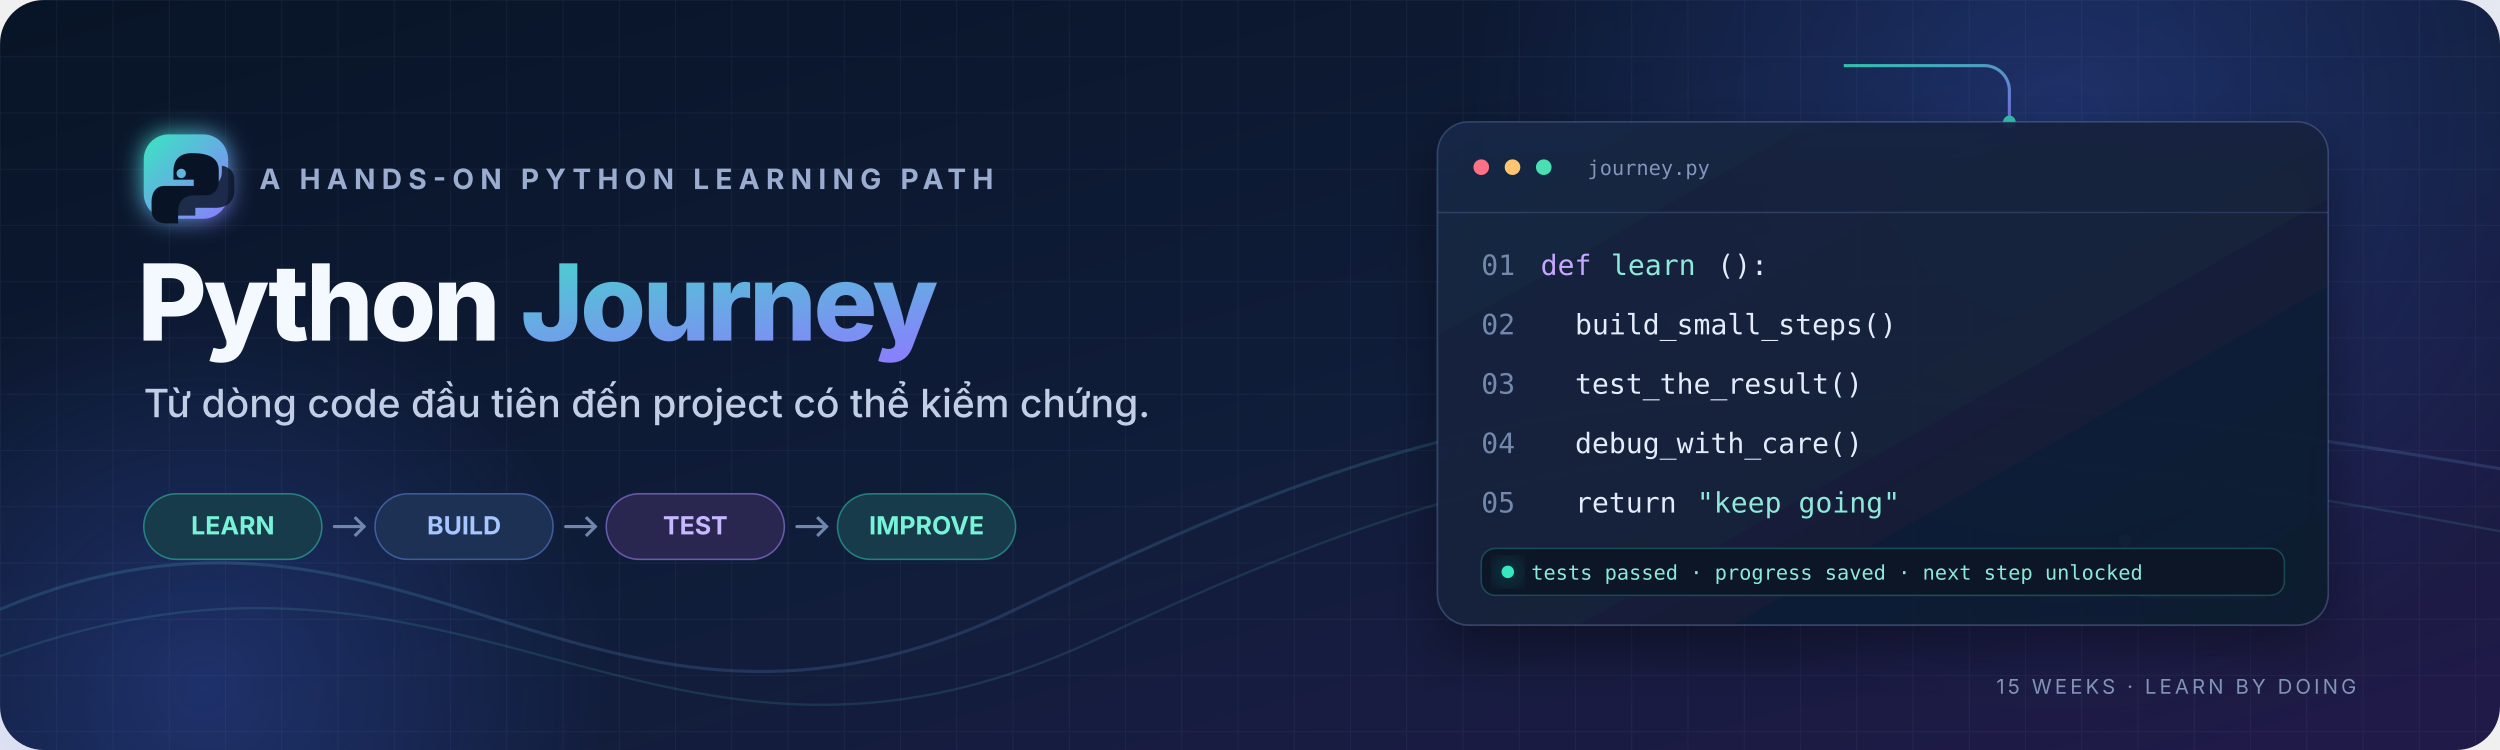
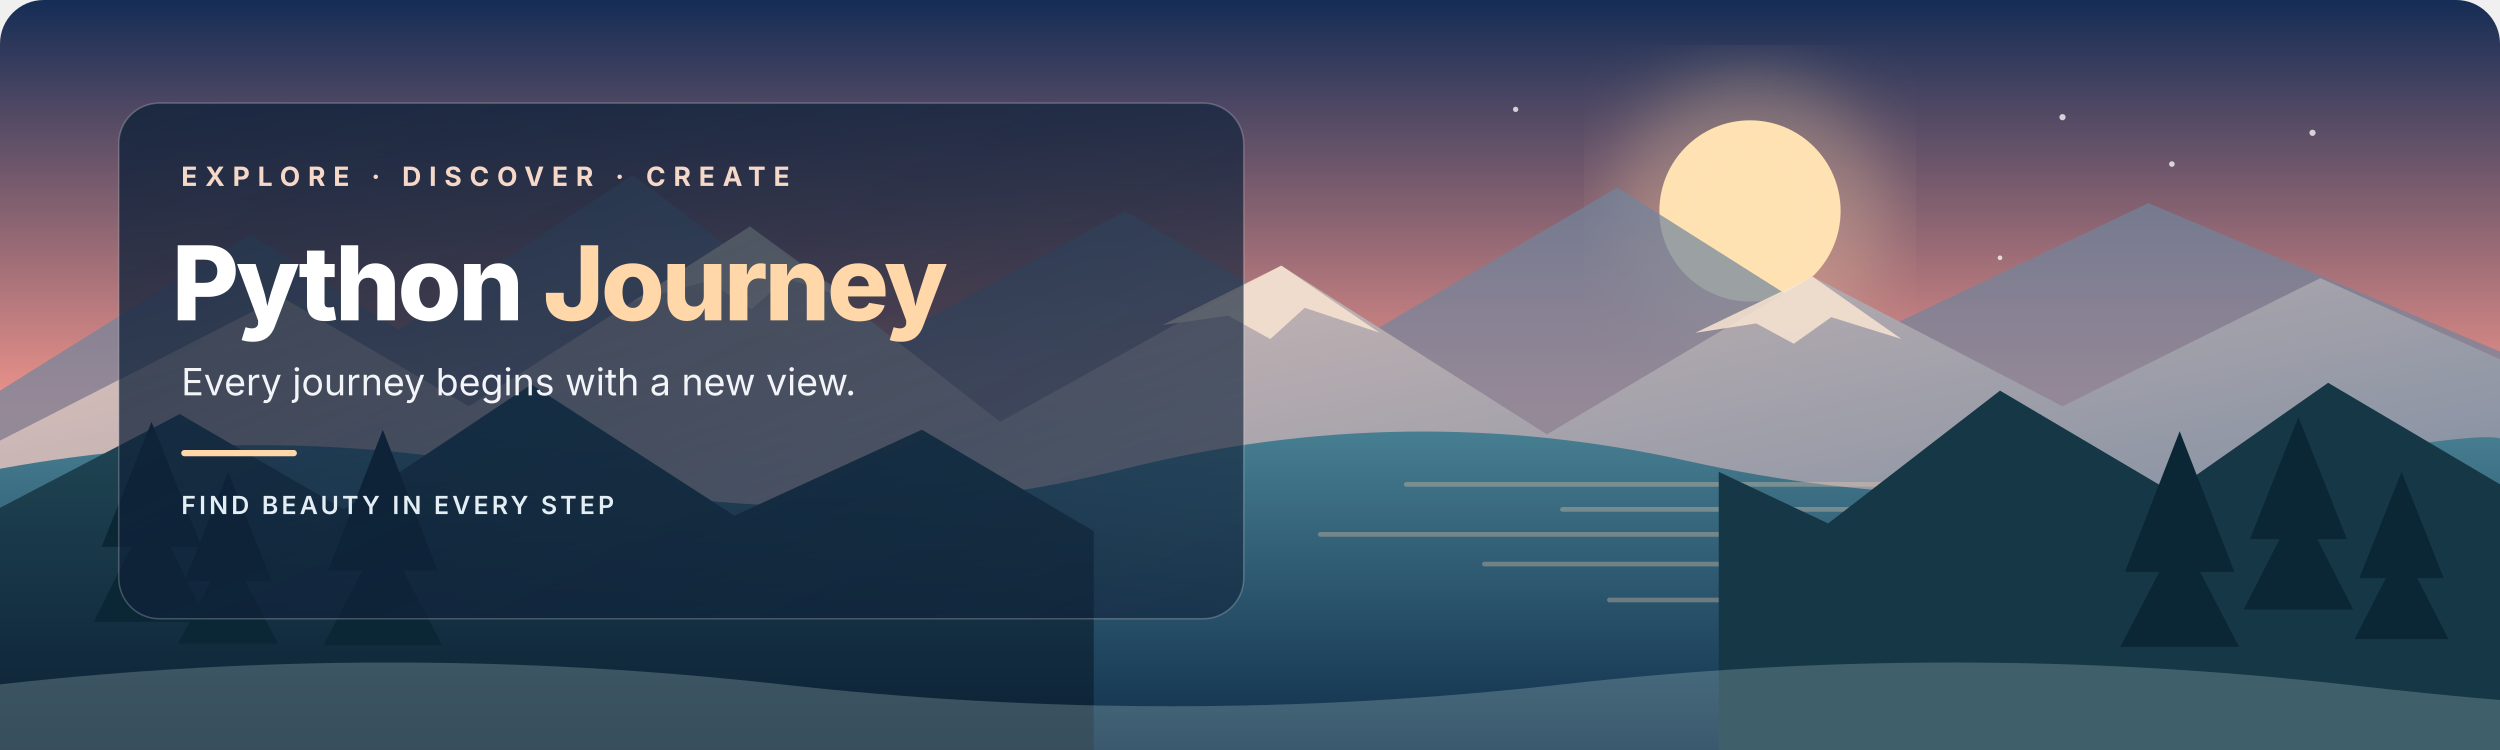
<svg xmlns="http://www.w3.org/2000/svg" width="1600" height="480" viewBox="0 0 1600 480" role="img" aria-labelledby="title desc">
  <defs>
-     <linearGradient id="bg" x1="0" y1="0" x2="1" y2="1">
-       <stop offset="0" stop-color="#081426" />
-       <stop offset=".55" stop-color="#101d3a" />
-       <stop offset="1" stop-color="#211a49" />
+     <linearGradient id="sky" x1="0" y1="0" x2="0" y2="1">
+       <stop offset="0" stop-color="#142c55" />
+       <stop offset=".52" stop-color="#e58f88" />
+       <stop offset="1" stop-color="#f6c89b" />
    </linearGradient>
-     <linearGradient id="glow" x1="0" y1="0" x2="1" y2="1">
-       <stop offset="0" stop-color="#39e6c2" />
-       <stop offset="1" stop-color="#8c7bff" />
+     <linearGradient id="lake" x1="0" y1="0" x2="0" y2="1">
+       <stop offset="0" stop-color="#477e91" />
+       <stop offset="1" stop-color="#102e4a" />
    </linearGradient>
-     <linearGradient id="panel" x1="0" y1="0" x2="1" y2="1">
-       <stop offset="0" stop-color="#152746" stop-opacity=".96" />
-       <stop offset="1" stop-color="#101a31" stop-opacity=".92" />
+     <linearGradient id="mountain" x1="0" y1="0" x2="1" y2="1">
+       <stop offset="0" stop-color="#e7c7bd" />
+       <stop offset="1" stop-color="#657f9a" />
    </linearGradient>
-     <radialGradient id="aura">
-       <stop offset="0" stop-color="#4c6fff" stop-opacity=".25" />
-       <stop offset="1" stop-color="#4c6fff" stop-opacity="0" />
-     </radialGradient>
-     <pattern id="grid" width="36" height="36" patternUnits="userSpaceOnUse">
-       <path d="M36 0H0V36" fill="none" stroke="#9bb8e8" stroke-opacity=".075" stroke-width="1" />
-     </pattern>
-     <filter id="softGlow" x="-80%" y="-80%" width="260%" height="260%">
-       <feGaussianBlur stdDeviation="8" result="blur" />
-       <feMerge>
-         <feMergeNode in="blur" />
-         <feMergeNode in="SourceGraphic" />
-       </feMerge>
-     </filter>
-     <filter id="shadow" x="-20%" y="-20%" width="140%" height="160%">
-       <feDropShadow dx="0" dy="16" stdDeviation="18" flood-color="#020611" flood-opacity=".4" />
+     <linearGradient id="foreground" x1="0" y1="0" x2="0" y2="1">
+       <stop offset="0" stop-color="#234b58" />
+       <stop offset="1" stop-color="#0b2034" />
+     </linearGradient>
+     <linearGradient id="glass" x1="0" y1="0" x2="1" y2="1">
+       <stop offset="0" stop-color="#10223a" stop-opacity=".82" />
+       <stop offset="1" stop-color="#10223a" stop-opacity=".58" />
+     </linearGradient>
+     <filter id="soft">
+       <feGaussianBlur stdDeviation="22" />
    </filter>
  </defs>
-   <rect width="1600" height="480" rx="28" fill="url(#bg)" />
-   <rect width="1600" height="480" rx="28" fill="url(#grid)" />
-   <circle cx="1320" cy="80" r="380" fill="url(#aura)" />
-   <circle cx="130" cy="440" r="260" fill="url(#aura)" />
-   <path d="M0 390 C260 280 380 520 650 390 S1070 210 1600 300" fill="none" stroke="url(#glow)" stroke-opacity=".18" stroke-width="2" />
-   <path d="M0 420 C300 310 420 540 700 410 S1120 250 1600 340" fill="none" stroke="#5cebd0" stroke-opacity=".12" stroke-width="1.5" />
-   <g opacity=".8" fill="none" stroke="url(#glow)" stroke-width="2">
-     <path d="M1180 42h90a16 16 0 0 1 16 16v20" />
-     <path d="M1450 382h-74a16 16 0 0 1-16-16v-20" />
-     <circle cx="1286" cy="78" r="4" fill="#39e6c2" stroke="none" />
-     <circle cx="1360" cy="346" r="4" fill="#8c7bff" stroke="none" />
+   <rect width="1600" height="480" rx="28" fill="url(#sky)" />
+   <circle cx="1120" cy="135" r="58" fill="#ffe5b5" />
+   <circle cx="1120" cy="135" r="88" fill="#ffd9ac" opacity=".3" filter="url(#soft)" />
+   <path d="M0 250 160 150 255 211 405 112 555 225 720 135 865 220 1035 120 1190 218 1375 130 1600 225V480H0Z" fill="#71849c" opacity=".7" />
+   <path d="M0 282 180 190 300 260 480 145 640 270 820 170 990 278 1160 177 1320 260 1485 178 1600 230V480H0Z" fill="url(#mountain)" />
+   <path d="m405 193 75-48 65 47-42-14-22 20-28-18Z M744 208l76-38 63 43-48-16-22 20-27-15Z M1085 213l75-36 57 40-45-14-24 17-24-13Z" fill="#f8e4d1" opacity=".85" />
+   <path d="M0 300 Q180 267 360 306 T720 300 T1080 295 T1440 302 T1600 285V480H0Z" fill="url(#lake)" />
+   <path d="M900 310h390M1000 326h290M845 342h480M950 361h350M1030 384h240" stroke="#f6d1b1" stroke-opacity=".32" stroke-width="3" stroke-linecap="round" />
+   <path d="M0 325 115 265 220 326 340 246 470 330 590 275 700 340V480H0Z" fill="url(#foreground)" />
+   <path d="M1600 310 1490 245 1390 315 1280 250 1170 335 1100 302V480H1600Z" fill="#153746" />
+   <g fill="#0b2634">
+     <path d="m65 350 32-80 32 80h-20l24 48H60l24-48Z" />
+     <path d="m118 372 28-70 28 70h-17l21 40h-64l21-40Z" />
+     <path d="m210 365 35-90 35 90h-22l25 48h-76l25-48Z" />
+     <path d="m1360 366 35-90 35 90h-22l25 48h-76l25-48Z" />
+     <path d="m1440 345 31-78 31 78h-19l23 45h-70l23-45Z" />
+     <path d="m1510 370 27-68 27 68h-17l20 39h-60l20-39Z" />
  </g>
-   <g transform="translate(92 86)">
-     <rect width="54" height="54" rx="16" fill="url(#glow)" filter="url(#softGlow)" />
-     <path d="M31 12c-8 0-12 4-12 12v5h13v4H13c-5 0-8 4-8 10v6c0 5 4 8 9 8h8v-8c0-6 4-10 10-10h8c5 0 8-4 8-9v-7c0-7-5-11-17-11Zm-7 10a3 3 0 1 1 0 6 3 3 0 0 1 0-6Z" fill="#081426" />
-     <path d="M25 42c0-5 4-8 9-8h8c6 0 9-4 9-9v-4c5 1 8 4 8 9v7c0 7-5 11-12 11H34v5H21v-3c0-4 1-6 4-8Z" fill="#081426" opacity=".82" transform="translate(-1 -1)" />
+   <g fill="#d8f0ec" opacity=".22">
+     <path d="M0 438Q250 410 500 438T1000 438T1500 438T1600 430V480H0Z" />
  </g>
-   <text x="166" y="121" font-family="Inter,Segoe UI,Arial,sans-serif" font-size="18" font-weight="700" letter-spacing="4" fill="#9aadd0">A HANDS-ON PYTHON LEARNING PATH</text>
-   <text x="88" y="218" font-family="Inter,Segoe UI,Arial,sans-serif" font-size="68" font-weight="800" letter-spacing="-2" fill="#f4f8ff">Python <tspan fill="url(#glow)">Journey</tspan>
+   <rect x="76" y="66" width="720" height="330" rx="26" fill="url(#glass)" stroke="#ffffff" stroke-opacity=".22" />
+   <text x="116" y="119" font-family="Inter,Segoe UI,Arial,sans-serif" font-size="17" font-weight="700" letter-spacing="5" fill="#f5d8c7">EXPLORE · DISCOVER · CREATE</text>
+   <text x="110" y="205" font-family="Inter,Segoe UI,Arial,sans-serif" font-size="66" font-weight="800" letter-spacing="-2" fill="#ffffff">Python <tspan fill="#ffd7a8">Journey</tspan>
  </text>
-   <text x="92" y="267" font-family="Inter,Segoe UI,Arial,sans-serif" font-size="25" font-weight="500" fill="#c1cee5">Từ dòng code đầu tiên đến project có thể kiểm chứng.</text>
-   <g transform="translate(92 316)" font-family="Inter,Segoe UI,Arial,sans-serif" font-size="16" font-weight="700">
-     <rect width="114" height="42" rx="21" fill="#183b4b" stroke="#39e6c2" stroke-opacity=".45" />
-     <text x="57" y="26" text-anchor="middle" fill="#77f3d8">LEARN</text>
-     <path d="M122 21h18" stroke="#7086ad" stroke-width="2" stroke-linecap="round" />
-     <path d="m135 15 6 6-6 6" fill="none" stroke="#7086ad" stroke-width="2" />
-     <rect x="148" width="114" height="42" rx="21" fill="#1c3153" stroke="#6d9dff" stroke-opacity=".45" />
-     <text x="205" y="26" text-anchor="middle" fill="#a7c6ff">BUILD</text>
-     <path d="M270 21h18" stroke="#7086ad" stroke-width="2" stroke-linecap="round" />
-     <path d="m283 15 6 6-6 6" fill="none" stroke="#7086ad" stroke-width="2" />
-     <rect x="296" width="114" height="42" rx="21" fill="#29264f" stroke="#a58bff" stroke-opacity=".55" />
-     <text x="353" y="26" text-anchor="middle" fill="#c7b8ff">TEST</text>
-     <path d="M418 21h18" stroke="#7086ad" stroke-width="2" stroke-linecap="round" />
-     <path d="m431 15 6 6-6 6" fill="none" stroke="#7086ad" stroke-width="2" />
-     <rect x="444" width="114" height="42" rx="21" fill="#183b4b" stroke="#39e6c2" stroke-opacity=".45" />
-     <text x="501" y="26" text-anchor="middle" fill="#77f3d8">IMPROVE</text>
+   <text x="116" y="253" font-family="Inter,Segoe UI,Arial,sans-serif" font-size="24" fill="#f2f4f8">Every journey begins with a new view.</text>
+   <path d="M118 290h70" stroke="#ffd7a8" stroke-width="4" stroke-linecap="round" />
+   <text x="116" y="329" font-family="Inter,Segoe UI,Arial,sans-serif" font-size="16" font-weight="600" letter-spacing="2" fill="#e3edf4">FIND BEAUTY IN EVERY STEP</text>
+   <g fill="#fff" opacity=".75">
+     <circle cx="1320" cy="75" r="2" />
+     <circle cx="1390" cy="105" r="1.8" />
+     <circle cx="1280" cy="165" r="1.5" />
+     <circle cx="1480" cy="85" r="2" />
+     <circle cx="970" cy="70" r="1.7" />
  </g>
-   <g transform="translate(920 78)" filter="url(#shadow)">
-     <rect width="570" height="322" rx="20" fill="url(#panel)" stroke="#8098c9" stroke-opacity=".3" />
-     <path d="M0 58H570" stroke="#8098c9" stroke-opacity=".22" />
-     <circle cx="28" cy="29" r="5" fill="#ff7185" />
-     <circle cx="48" cy="29" r="5" fill="#ffc56f" />
-     <circle cx="68" cy="29" r="5" fill="#48dfb3" />
-     <text x="96" y="34" font-family="ui-monospace,SFMono-Regular,Consolas,monospace" font-size="13" fill="#8296b9">journey.py</text>
-     <g font-family="ui-monospace,SFMono-Regular,Consolas,monospace" font-size="18">
-       <text x="28" y="98" fill="#7388ab">01</text>
-       <text x="66" y="98" fill="#c7a7ff">def</text>
-       <text x="111" y="98" fill="#8fe8d8"> learn</text>
-       <text x="179" y="98" fill="#e4ecfb">():</text>
-       <text x="28" y="136" fill="#7388ab">02</text>
-       <text x="88" y="136" fill="#e4ecfb"> build_small_steps()</text>
-       <text x="28" y="174" fill="#7388ab">03</text>
-       <text x="88" y="174" fill="#e4ecfb"> test_the_result()</text>
-       <text x="28" y="212" fill="#7388ab">04</text>
-       <text x="88" y="212" fill="#e4ecfb"> debug_with_care()</text>
-       <text x="28" y="250" fill="#7388ab">05</text>
-       <text x="88" y="250" fill="#e4ecfb"> return </text>
-       <text x="166" y="250" fill="#8fe8d8">"keep going"</text>
-     </g>
-     <rect x="28" y="273" width="514" height="30" rx="9" fill="#0b1528" stroke="#39e6c2" stroke-opacity=".25" />
-     <circle cx="45" cy="288" r="4" fill="#39e6c2" filter="url(#softGlow)" />
-     <text x="60" y="293" font-family="ui-monospace,SFMono-Regular,Consolas,monospace" font-size="13" fill="#8cebd7">tests passed · progress saved · next step unlocked</text>
-   </g>
-   <text x="1508" y="444" text-anchor="end" font-family="Inter,Segoe UI,Arial,sans-serif" font-size="13" letter-spacing="2" fill="#8194b8">15 WEEKS  ·  LEARN BY DOING</text>
</svg>
